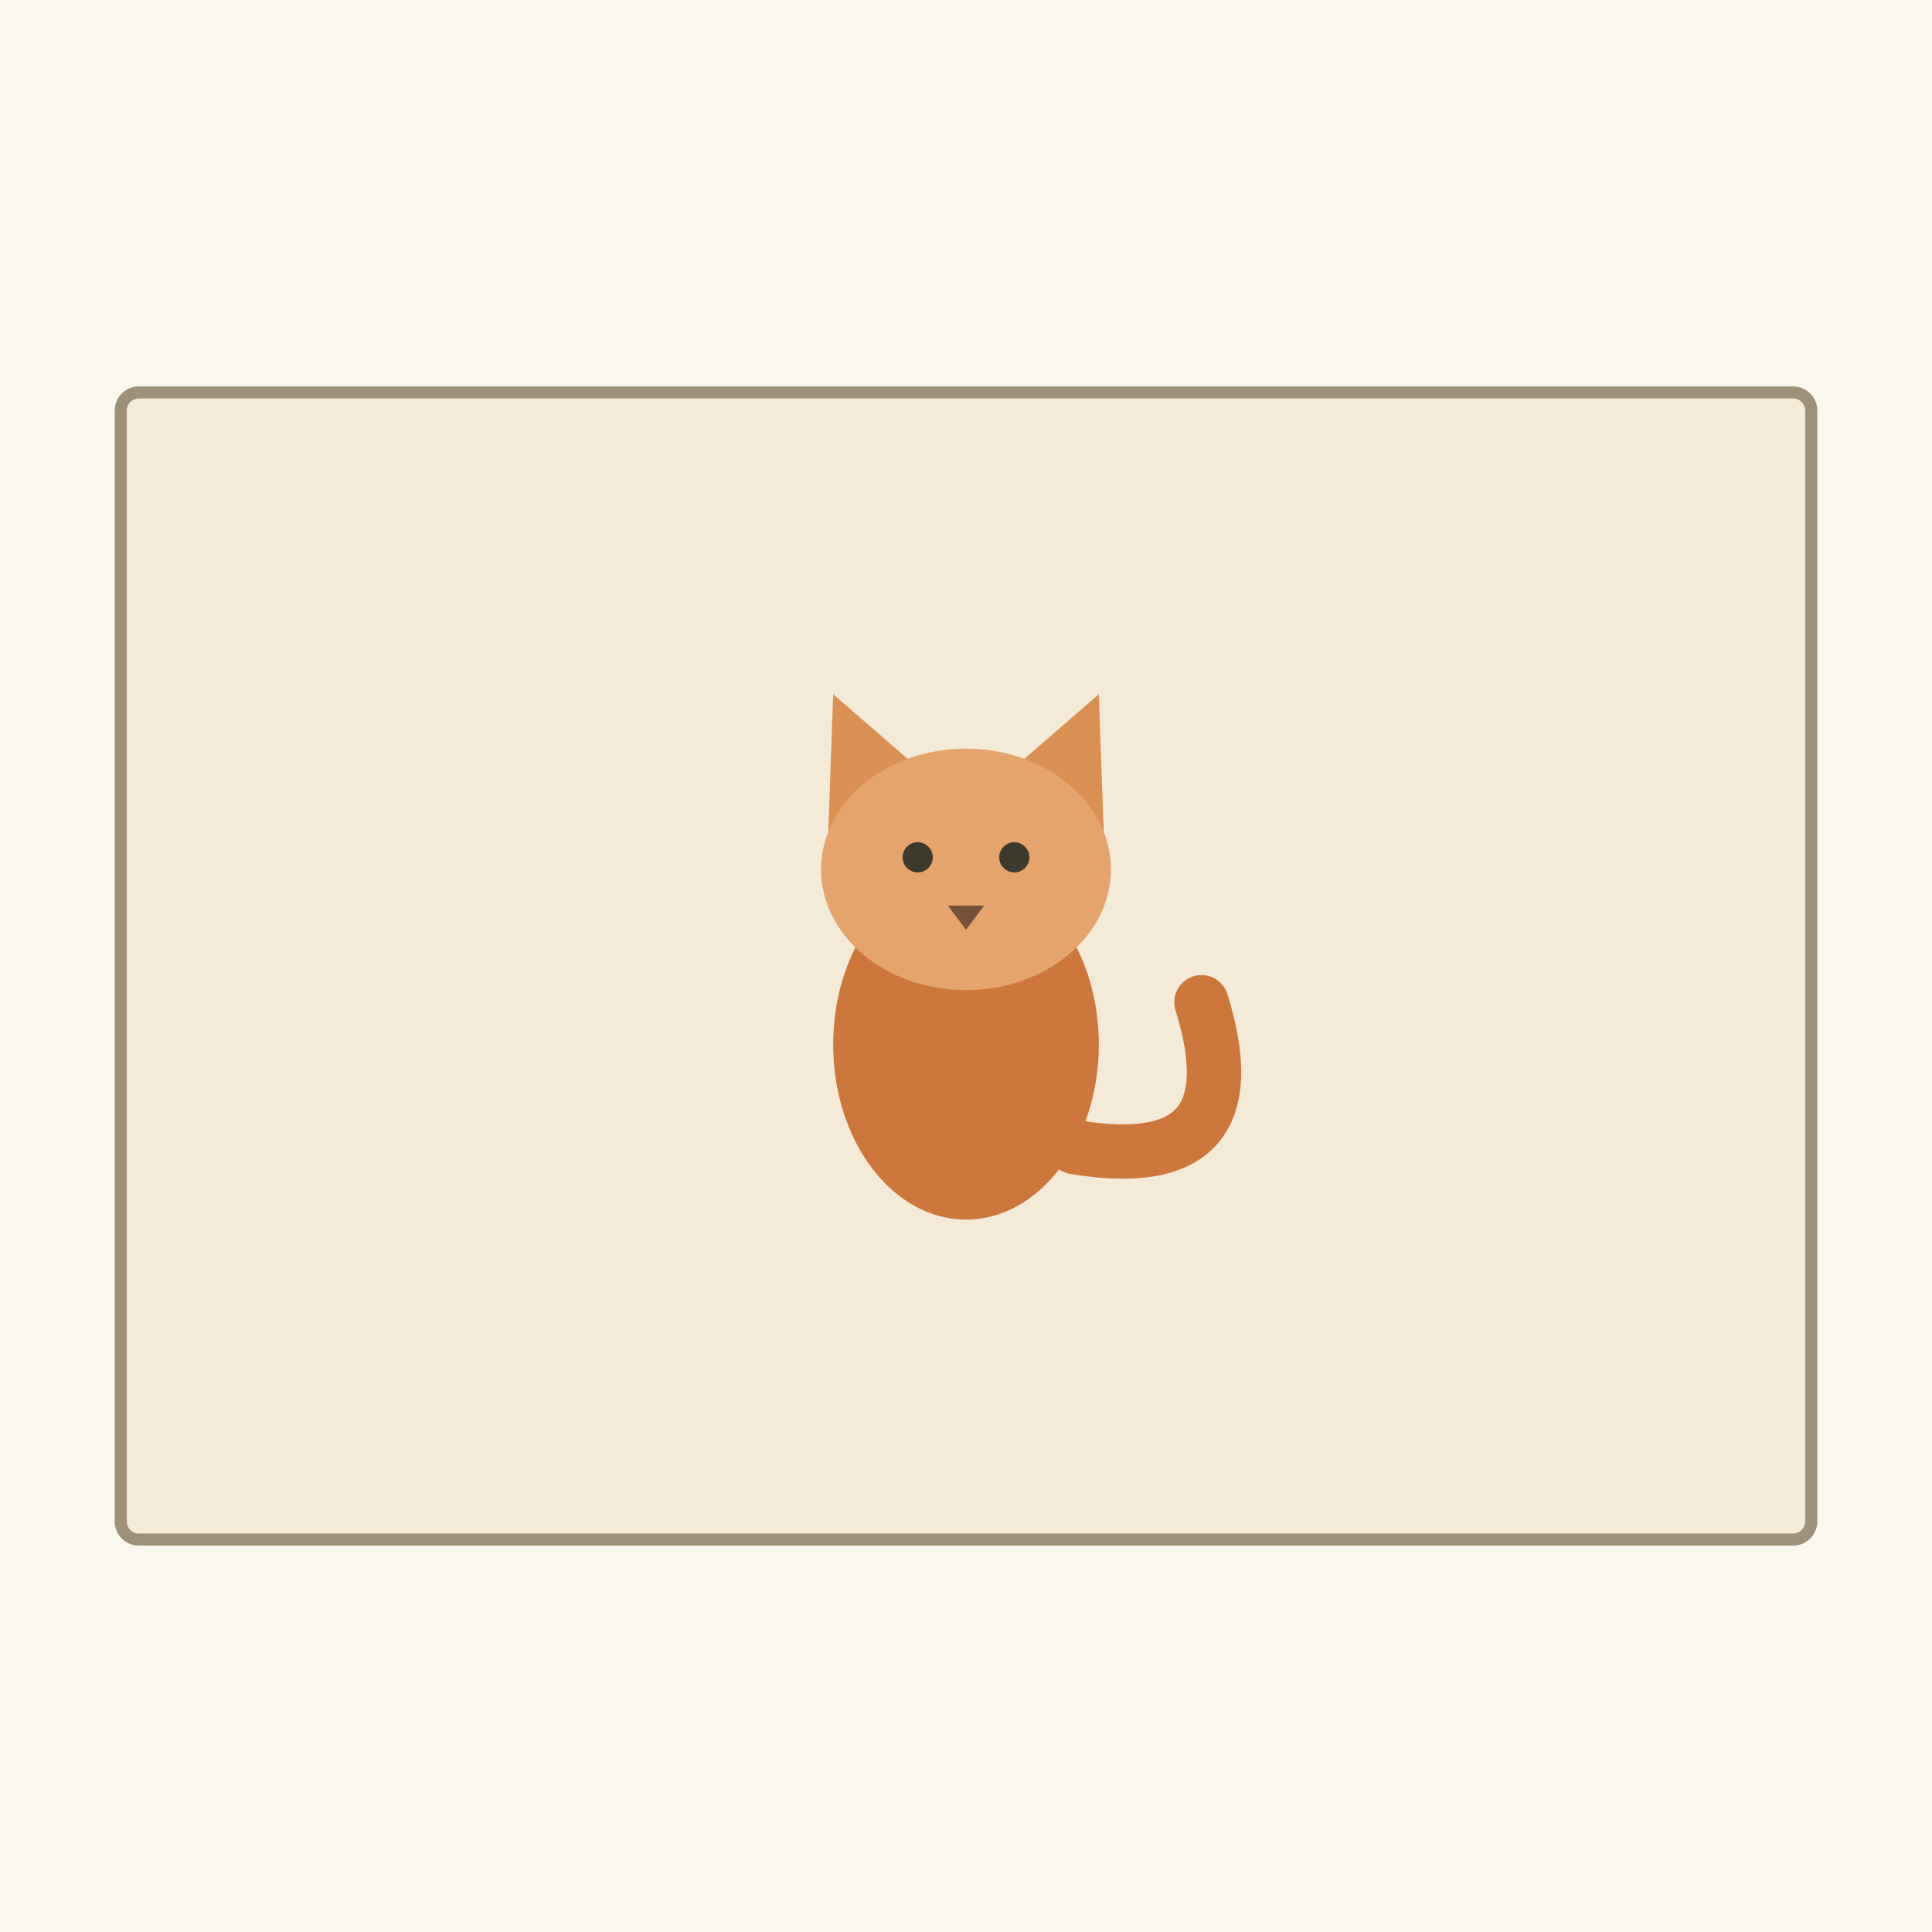
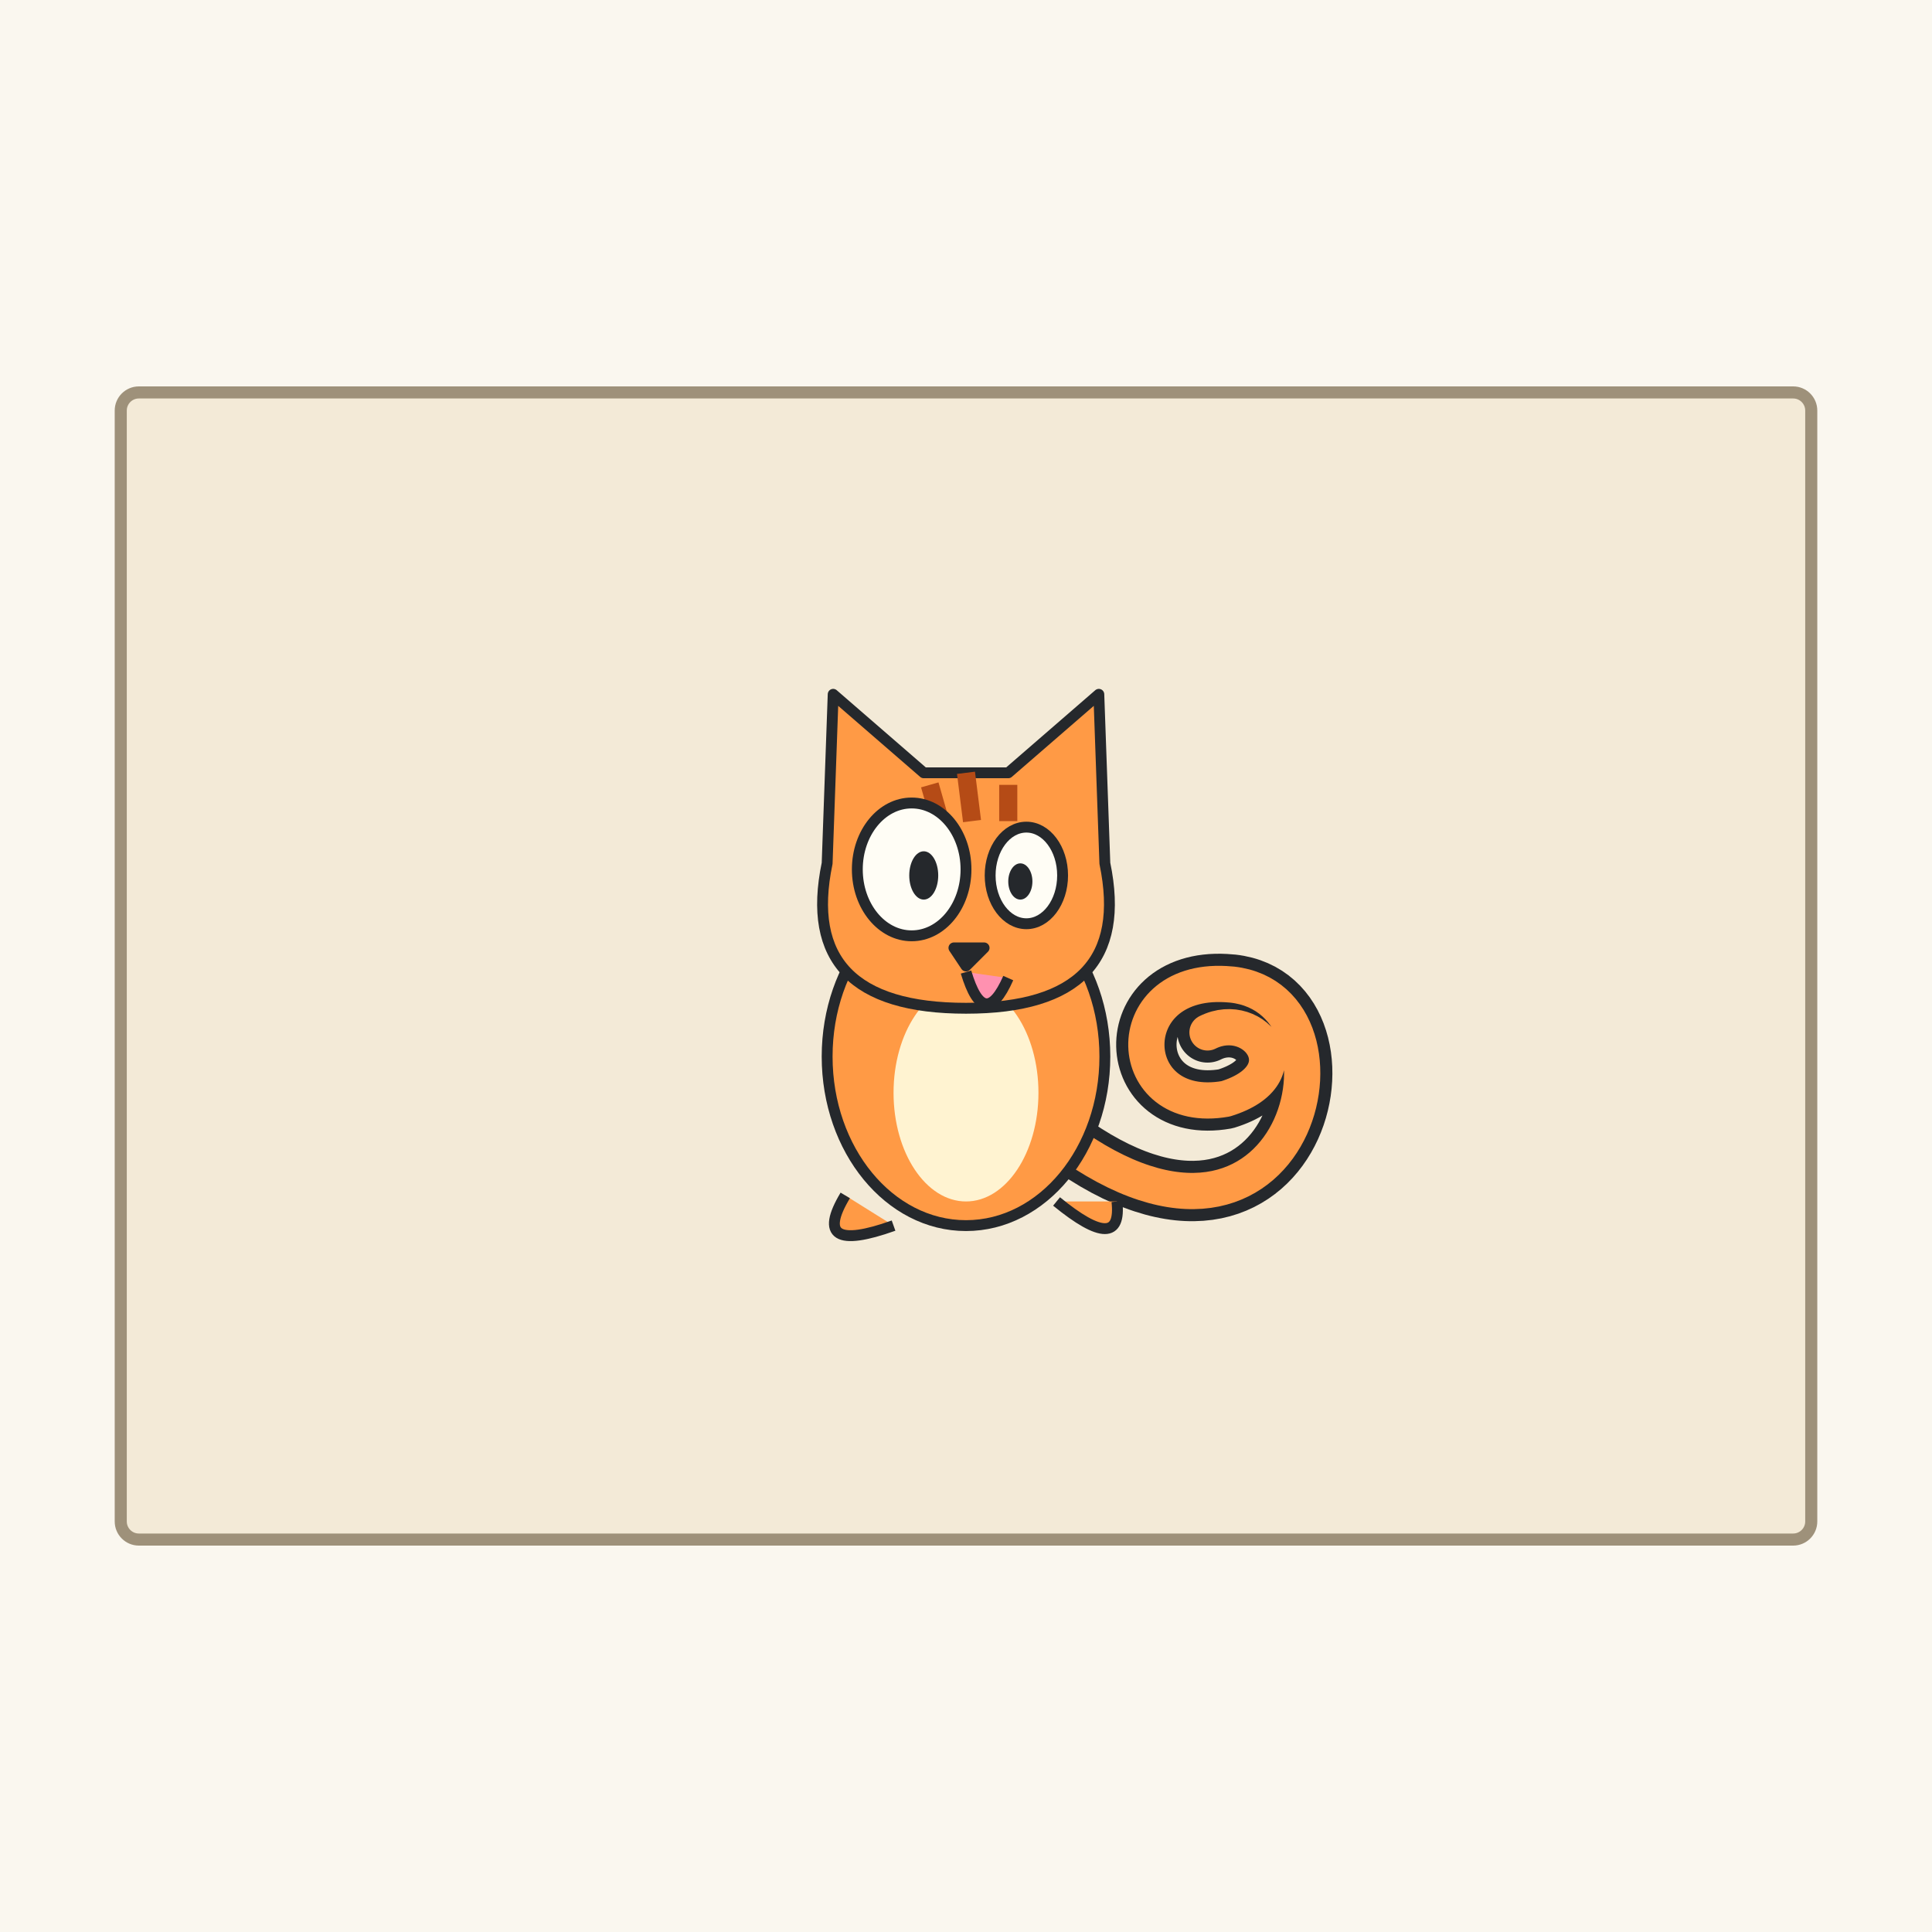
<svg xmlns="http://www.w3.org/2000/svg" width="320" height="320" viewBox="0 0 320 320" role="img">
  <defs>
    <clipPath id="clip">
      <rect x="20" y="65" width="280" height="190" />
    </clipPath>
  </defs>
  <rect width="320" height="320" fill="#faf7ef" />
  <rect x="20" y="65" width="280" height="190" rx="3" fill="#f3ead7" stroke="#9e917a" stroke-width="2" />
-   <g transform="translate(160 150) scale(1)">
-     <ellipse cx="0" cy="23" rx="22" ry="29" fill="#cd773d" />
-     <path d="M-23 -7 L-22 -35 L-7 -22 L7 -22 L22 -35 L23 -7Z" fill="#d99052" />
-     <ellipse cx="0" cy="-6" rx="24" ry="20" fill="#e4a46c" />
-     <circle cx="-8" cy="-8" r="2.5" fill="#3e392d" />
-     <circle cx="8" cy="-8" r="2.5" fill="#3e392d" />
-     <path d="M-3 0 L3 0 L0 4Z" fill="#775139" />
-     <path d="M18 40 Q48 45 39 16" fill="none" stroke="#cd773d" stroke-width="9" stroke-linecap="round" />
+   <g data-mascot="quirky-orange-cat" transform="translate(160 150) scale(1)" stroke="#25282c" stroke-width="1.8" stroke-linejoin="round">
+     <path d="M18 40C56 66 67 14 43 13C25 12 26 35 43 32C56 28 48 17 40 21" fill="none" stroke="#25282c" stroke-width="10" stroke-linecap="round" />
+     <path d="M18 40C56 66 67 14 43 13C25 12 26 35 43 32C56 28 48 17 40 21" fill="none" stroke="#ff9a45" stroke-width="6" stroke-linecap="round" />
+     <ellipse cx="0" cy="25" rx="23" ry="28" fill="#ff9a45" />
+     <ellipse cx="0" cy="31" rx="12" ry="18" fill="#fff3d1" stroke="none" />
+     <path d="M-23 -7L-22 -35L-7 -22L7 -22L22 -35L23 -7Q28 17 0 17Q-28 17 -23 -7Z" fill="#ff9a45" />
+     <path d="M-6 -20L-4 -13M0 -22L1 -14M7 -20L7 -14" stroke="#b54b16" stroke-width="3" />
+     <ellipse cx="-9" cy="-6" rx="9" ry="11" fill="#fffdf5" />
+     <ellipse cx="10" cy="-5" rx="6" ry="8" fill="#fffdf5" />
+     <ellipse cx="-7" cy="-5" rx="2.4" ry="4" fill="#25282c" stroke="none" />
+     <ellipse cx="9" cy="-4" rx="2" ry="3" fill="#25282c" stroke="none" />
+     <path d="M-2 7L3 7L0 10Z" fill="#25282c" />
+     <path d="M0 11Q3 21 7 12" fill="#ff91b0" />
+     <path d="M-20 48Q-26 58 -12 53M15 49Q26 58 25 49" fill="#ff9a45" />
  </g>
</svg>
